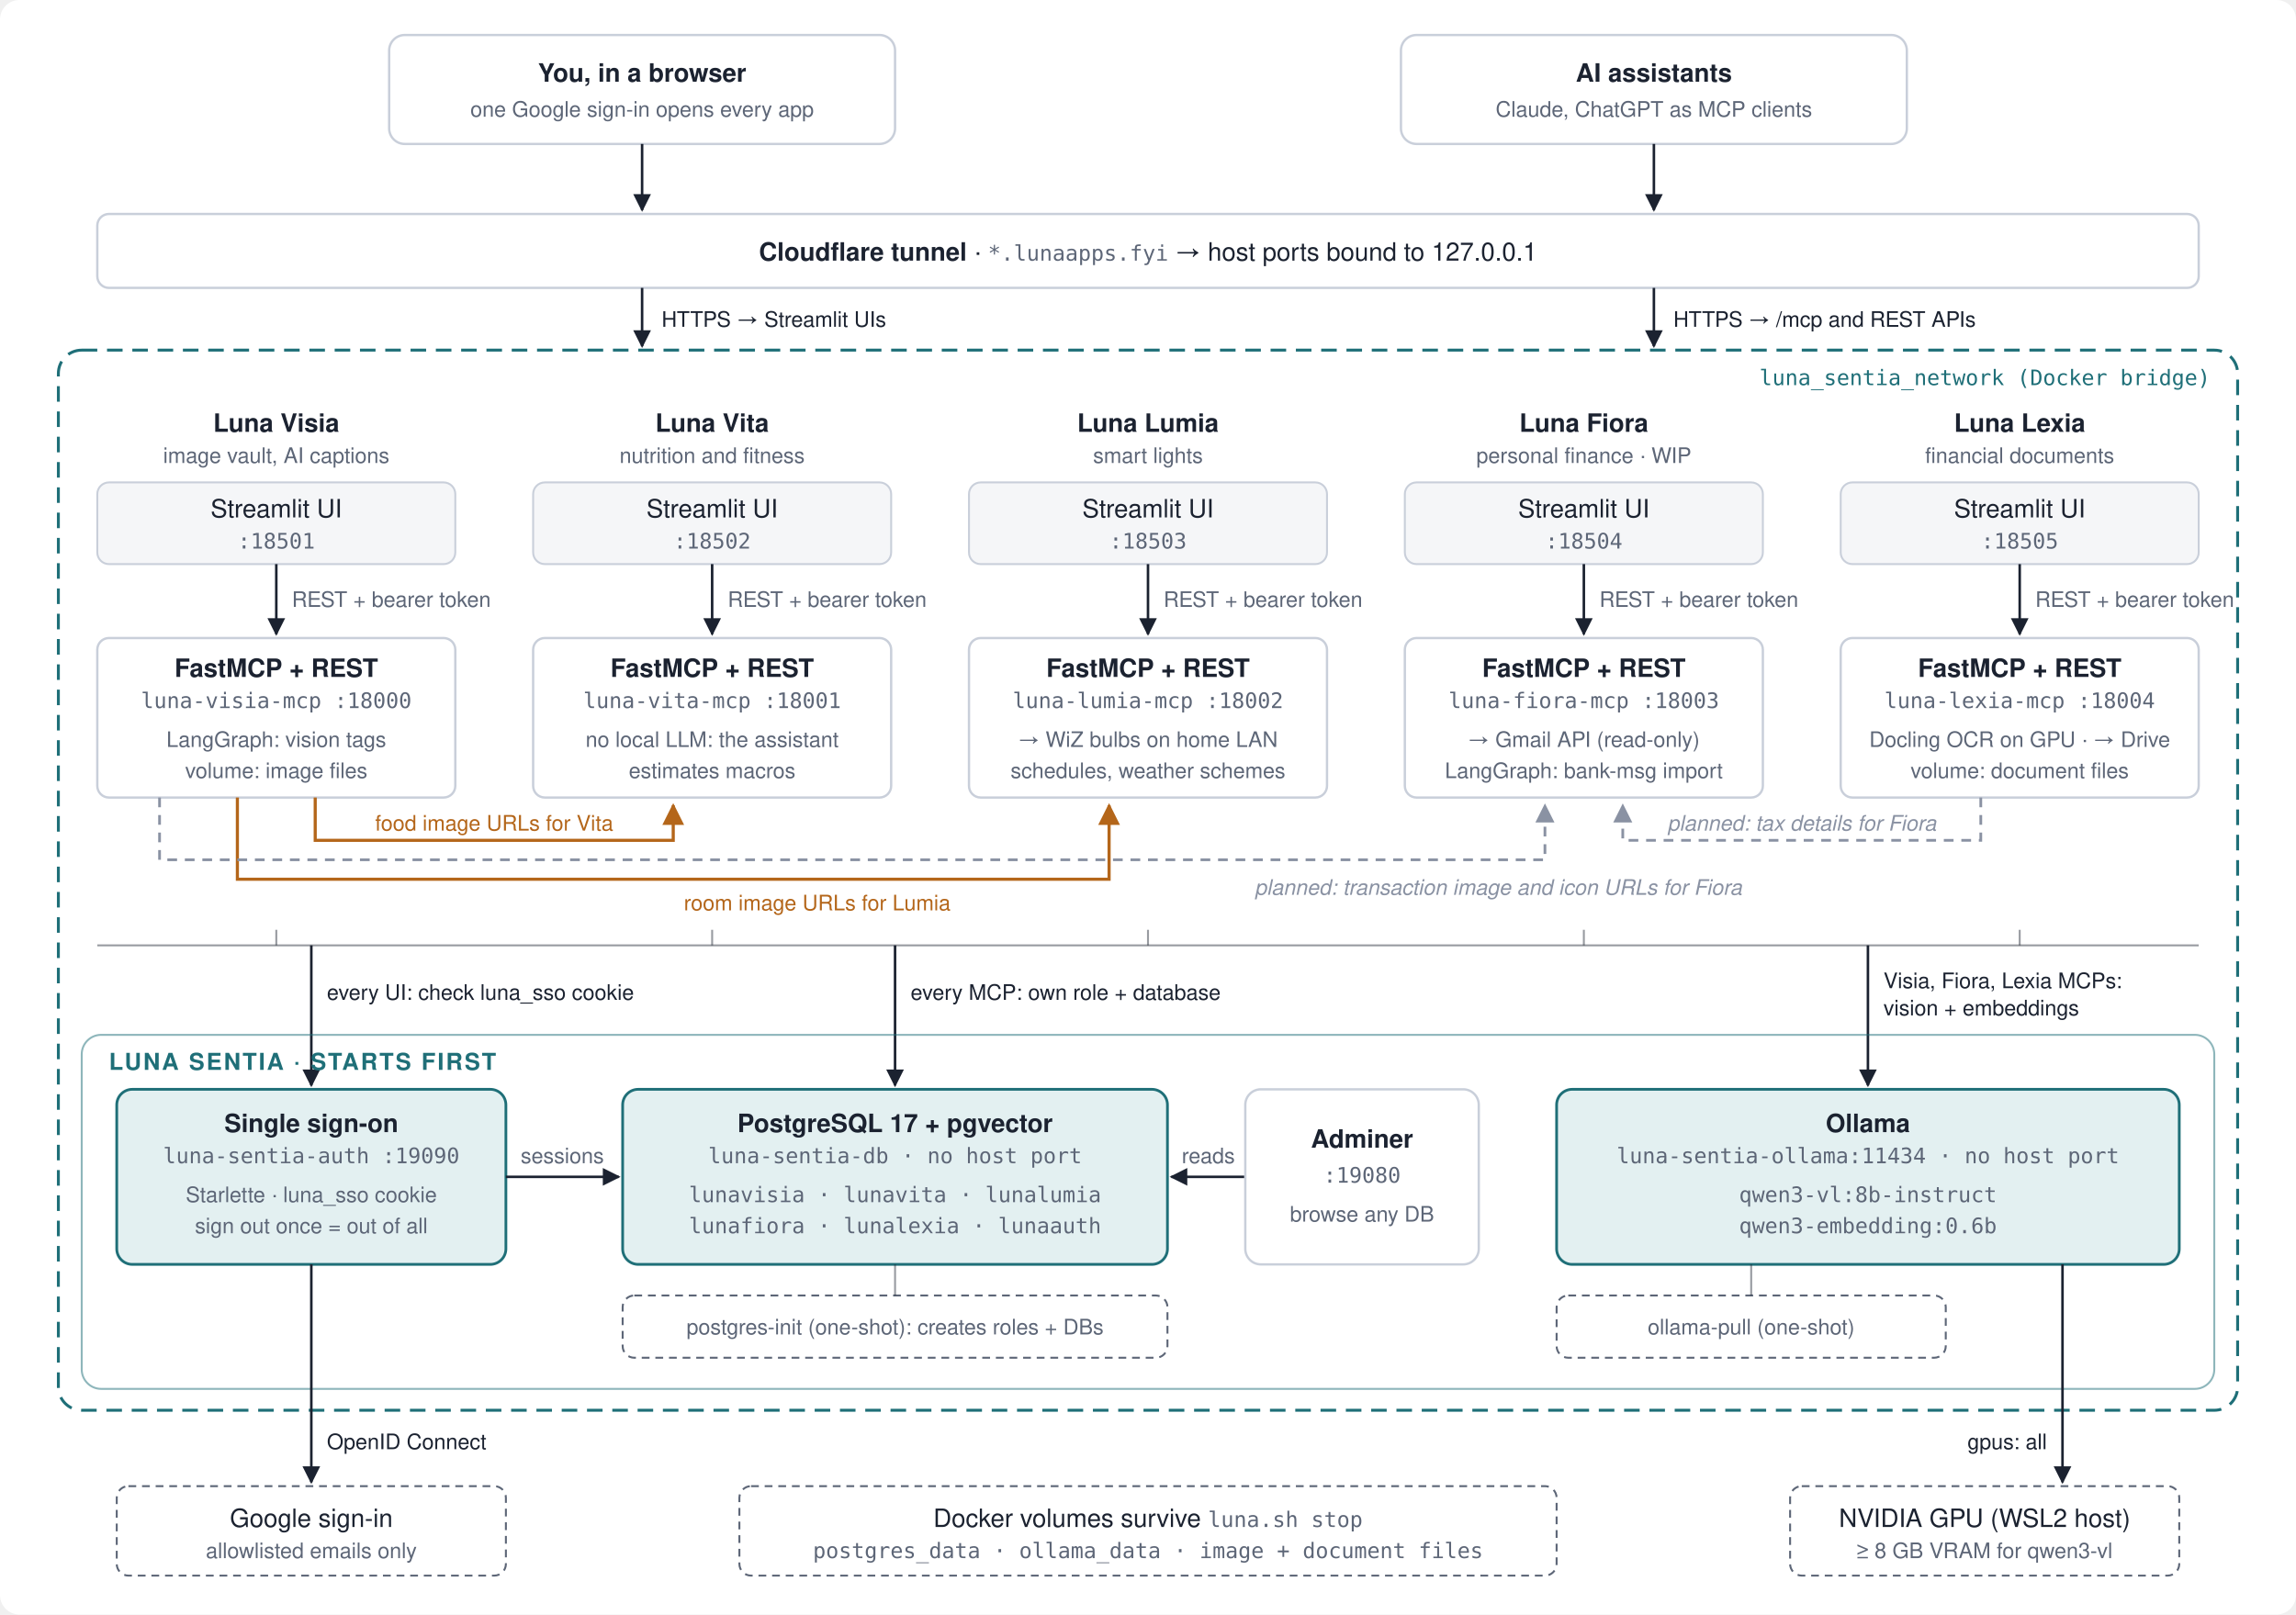
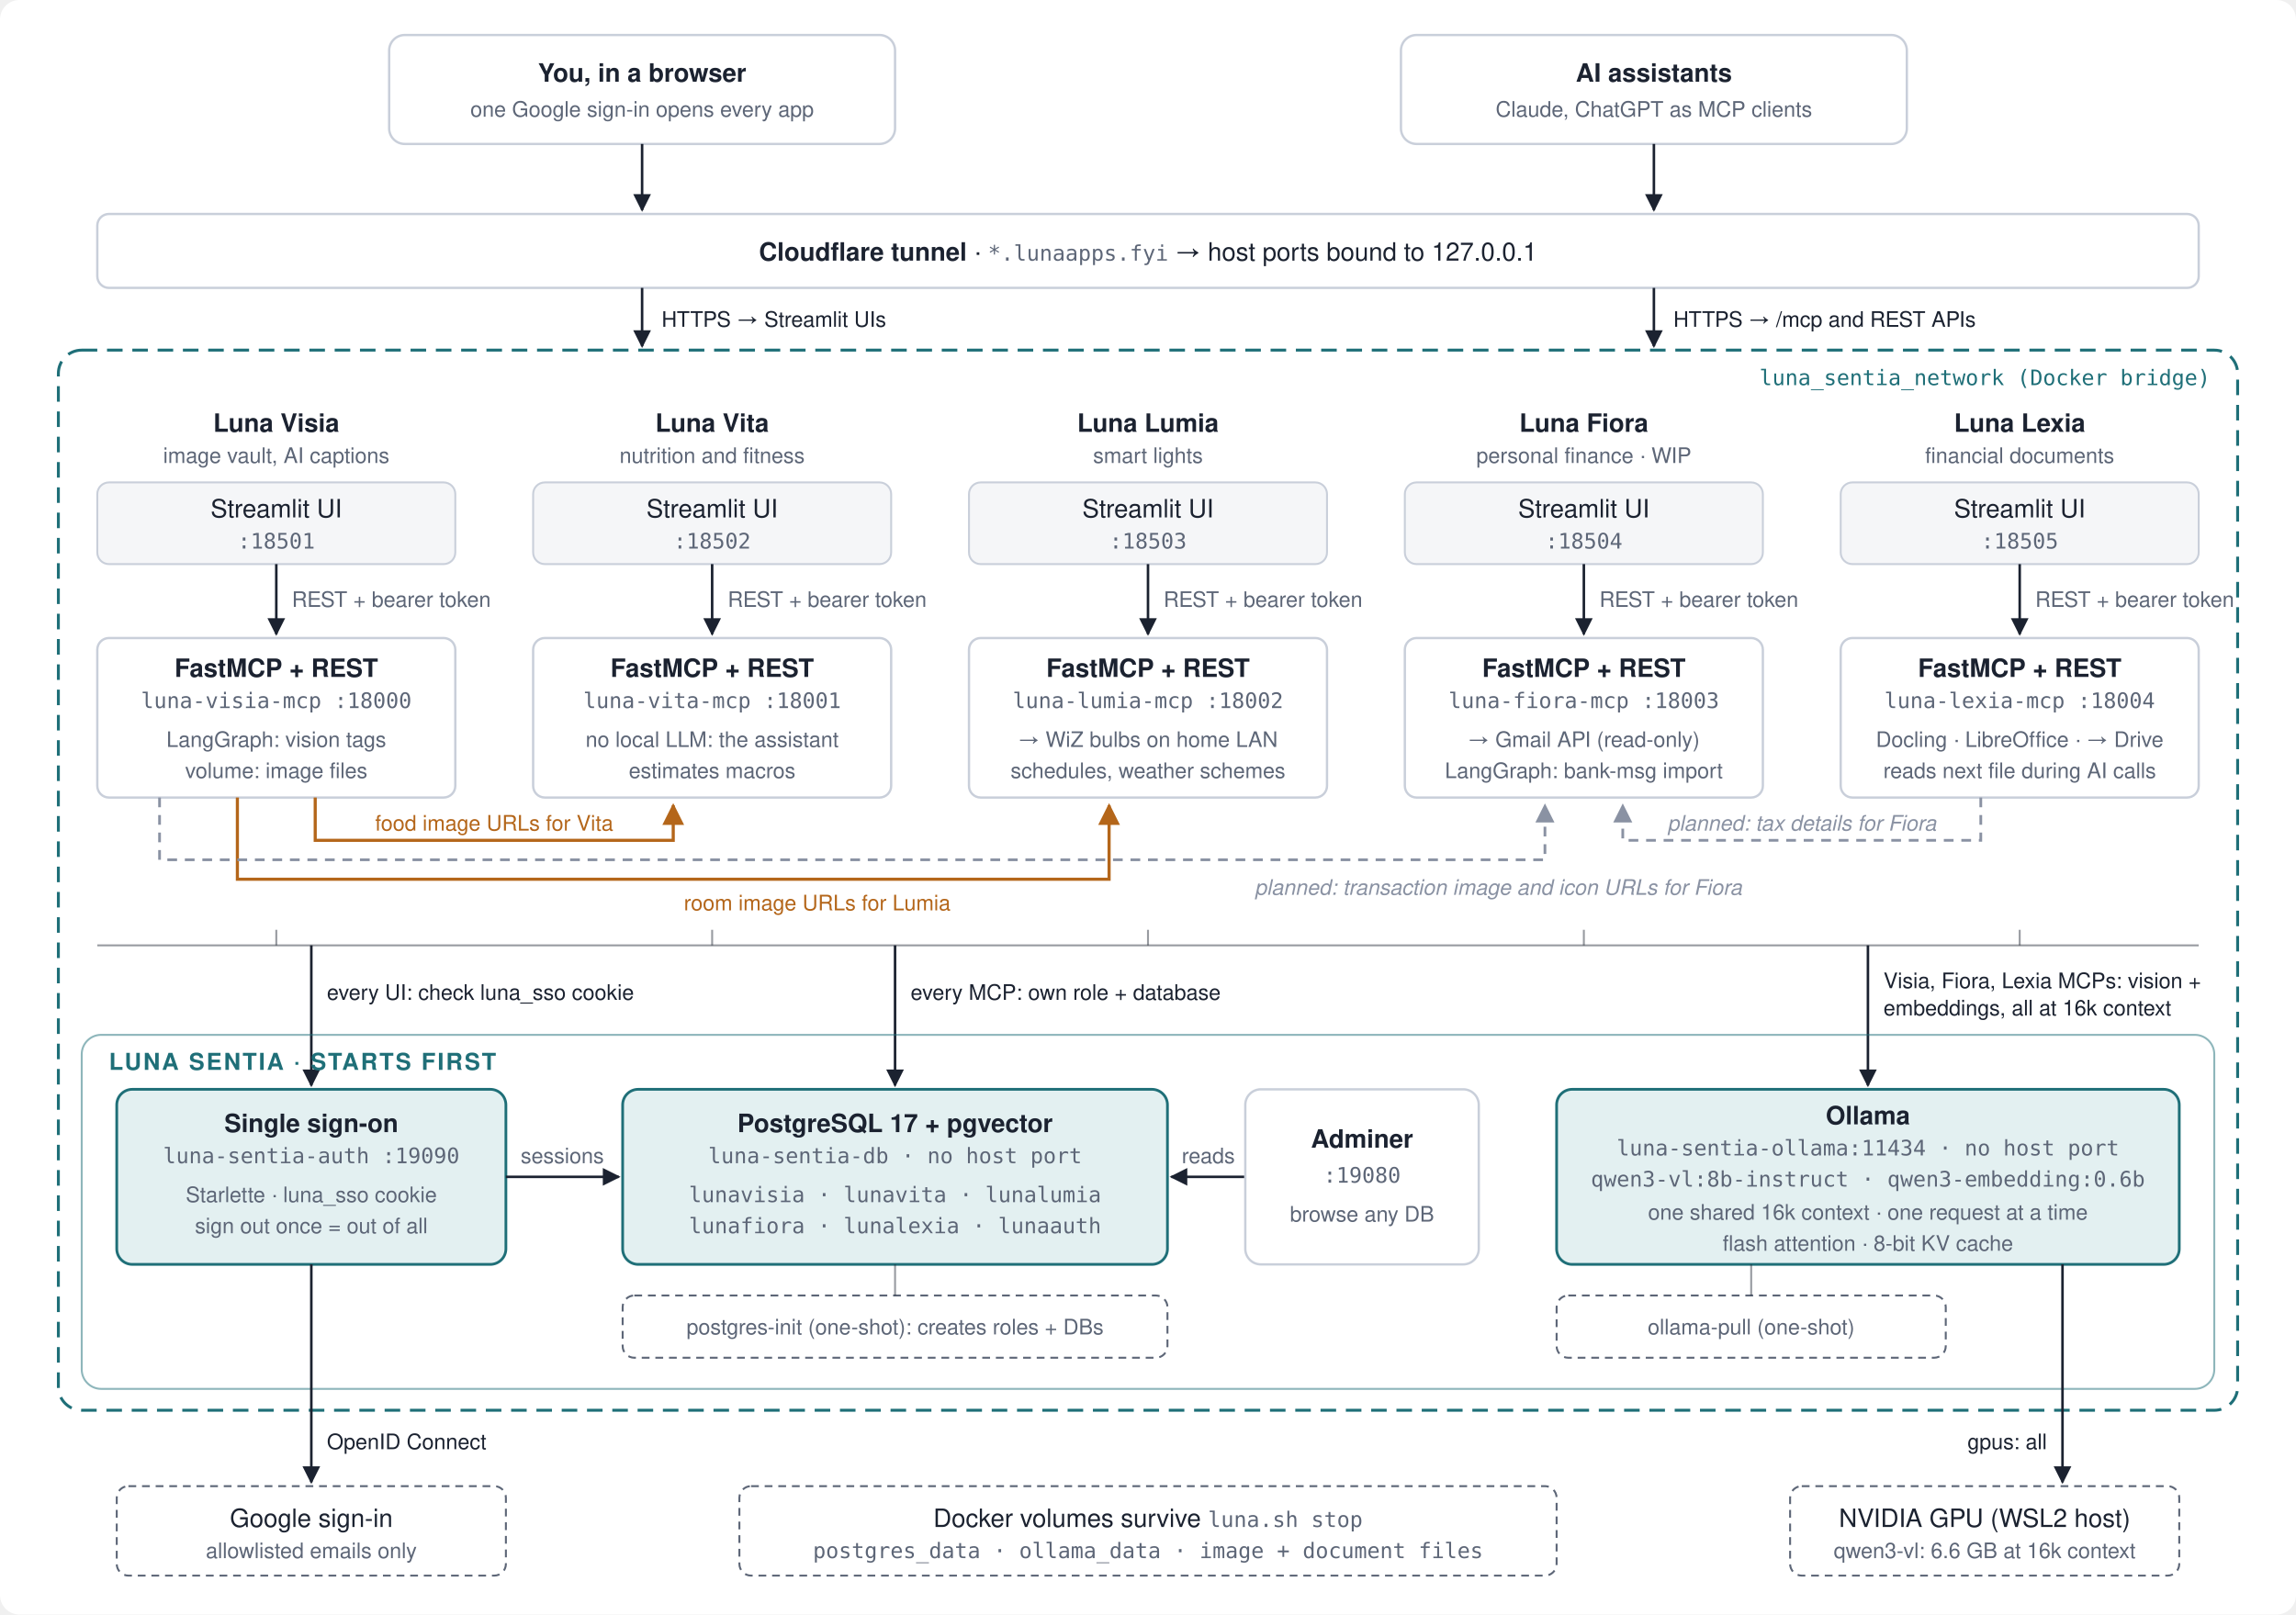
- <svg xmlns="http://www.w3.org/2000/svg" viewBox="0 0 1180 830" width="1180" height="830" role="img" aria-label="Clients reach five Luna apps through a Cloudflare tunnel. Every app runs a Streamlit UI and a FastMCP service on the shared luna_sentia_network, and relies on Luna Sentia for sign-on, PostgreSQL and Ollama.">
+ <svg xmlns="http://www.w3.org/2000/svg" viewBox="0 0 1180 830" width="1180" height="830" role="img" aria-label="Clients reach five Luna apps through a Cloudflare tunnel. Every app runs a Streamlit UI and a FastMCP service on the shared luna_sentia_network, and relies on Luna Sentia for sign-on, PostgreSQL and Ollama. Every app asks Ollama for the same 16k context, so they share one loaded copy of Qwen3-VL.">
  <style>
svg{font-family:-apple-system,"Segoe UI",Helvetica,Arial,sans-serif}
.b{font-weight:600}.m{font-family:ui-monospace,SFMono-Regular,Menlo,Consolas,monospace;font-size:11px}
.bg{fill:#ffffff}.hc{fill:#1b2230}.hl{fill:#b4661a}.hp{fill:#8a92a3}
.box{fill:#ffffff;stroke:#c9cfda;stroke-width:1.2}.app{fill:#f5f6f8;stroke:#c9cfda}
.core{fill:#e3f0f1;stroke:#1f6f78;stroke-width:1.4}.ext{fill:none;stroke:#5d6677;stroke-dasharray:4 3}
.net{fill:none;stroke:#1f6f78;stroke-width:1.5;stroke-dasharray:8 5}.zone{fill:none;stroke:#1f6f78;stroke-opacity:.5}
.arrow{stroke:#1b2230;stroke-width:1.3;fill:none}.rule,.rule line{stroke:#1b2230;stroke-opacity:.45}
.xlink{stroke:#b4661a;stroke-width:1.6;fill:none}.plan{stroke:#8a92a3;stroke-width:1.4;fill:none;stroke-dasharray:5 4}
.t{fill:#1b2230;font-size:13px}.s{fill:#5d6677;font-size:11px}.m{fill:#5d6677}.mc{fill:#1f6f78}
.lbl{fill:#1b2230;font-size:11px}.lk{fill:#b4661a;font-size:11px;font-weight:500}.pl{fill:#8a92a3;font-size:11px;font-style:italic}
.ct{fill:#1f6f78;font-size:12px;font-weight:600;letter-spacing:.08em}
@media (prefers-color-scheme:dark){
.bg{fill:#1a2029}.hc{fill:#e4e8ef}.hl{fill:#e3a35f}.hp{fill:#78819a}
.box{fill:#1a2029;stroke:#343d4b;stroke-width:1.2}.app{fill:#11151c;stroke:#343d4b}
.core{fill:#17303a;stroke:#5fb8c1;stroke-width:1.4}.ext{fill:none;stroke:#98a2b3;stroke-dasharray:4 3}
.net{fill:none;stroke:#5fb8c1;stroke-width:1.5;stroke-dasharray:8 5}.zone{fill:none;stroke:#5fb8c1;stroke-opacity:.5}
.arrow{stroke:#e4e8ef;stroke-width:1.3;fill:none}.rule,.rule line{stroke:#e4e8ef;stroke-opacity:.45}
.xlink{stroke:#e3a35f;stroke-width:1.6;fill:none}.plan{stroke:#78819a;stroke-width:1.4;fill:none;stroke-dasharray:5 4}
.t{fill:#e4e8ef;font-size:13px}.s{fill:#98a2b3;font-size:11px}.m{fill:#98a2b3}.mc{fill:#5fb8c1}
.lbl{fill:#e4e8ef;font-size:11px}.lk{fill:#e3a35f;font-size:11px;font-weight:500}.pl{fill:#78819a;font-size:11px;font-style:italic}
.ct{fill:#5fb8c1;font-size:12px;font-weight:600;letter-spacing:.08em}
}
</style>
  <rect class="bg" x="0" y="0" width="1180" height="830" rx="10" />
  <defs>
    <marker id="ah" viewBox="0 0 10 10" refX="9" refY="5" markerWidth="7" markerHeight="7" orient="auto-start-reverse">
      <path d="M0,0 L10,5 L0,10 z" class="hc" />
    </marker>
    <marker id="ahl" viewBox="0 0 10 10" refX="9" refY="5" markerWidth="7" markerHeight="7" orient="auto-start-reverse">
      <path d="M0,0 L10,5 L0,10 z" class="hl" />
    </marker>
    <marker id="ahp" viewBox="0 0 10 10" refX="9" refY="5" markerWidth="7" markerHeight="7" orient="auto-start-reverse">
      <path d="M0,0 L10,5 L0,10 z" class="hp" />
    </marker>
  </defs>
  <rect class="box" x="200" y="18" width="260" height="56" rx="8" />
  <text class="t b" x="330" y="42" text-anchor="middle">You, in a browser</text>
  <text class="s" x="330" y="60" text-anchor="middle">one Google sign-in opens every app</text>
  <rect class="box" x="720" y="18" width="260" height="56" rx="8" />
  <text class="t b" x="850" y="42" text-anchor="middle">AI assistants</text>
  <text class="s" x="850" y="60" text-anchor="middle">Claude, ChatGPT as MCP clients</text>
  <line class="arrow" x1="330" y1="74" x2="330" y2="108" marker-end="url(#ah)" />
  <line class="arrow" x1="850" y1="74" x2="850" y2="108" marker-end="url(#ah)" />
  <rect class="box" x="50" y="110" width="1080" height="38" rx="6" />
  <text class="t" x="590" y="134" text-anchor="middle">
    <tspan class="b">Cloudflare tunnel</tspan> · <tspan class="m">*.lunaapps.fyi</tspan> → host ports bound to 127.0.0.1</text>
  <line class="arrow" x1="330" y1="148" x2="330" y2="178" marker-end="url(#ah)" />
  <text class="lbl" x="340" y="168">HTTPS → Streamlit UIs</text>
  <line class="arrow" x1="850" y1="148" x2="850" y2="178" marker-end="url(#ah)" />
  <text class="lbl" x="860" y="168">HTTPS → /mcp and REST APIs</text>
  <rect class="net" x="30" y="180" width="1120" height="545" rx="12" />
  <text class="m mc" x="1136" y="198" text-anchor="end">luna_sentia_network (Docker bridge)</text>
  <g>
    <text class="t b" x="142" y="222" text-anchor="middle">Luna Visia</text>
    <text class="s" x="142" y="238" text-anchor="middle">image vault, AI captions</text>
    <text class="t b" x="366" y="222" text-anchor="middle">Luna Vita</text>
    <text class="s" x="366" y="238" text-anchor="middle">nutrition and fitness</text>
    <text class="t b" x="590" y="222" text-anchor="middle">Luna Lumia</text>
    <text class="s" x="590" y="238" text-anchor="middle">smart lights</text>
    <text class="t b" x="814" y="222" text-anchor="middle">Luna Fiora</text>
    <text class="s" x="814" y="238" text-anchor="middle">personal finance · WIP</text>
    <text class="t b" x="1038" y="222" text-anchor="middle">Luna Lexia</text>
    <text class="s" x="1038" y="238" text-anchor="middle">financial documents</text>
  </g>
  <g>
    <rect class="app" x="50" y="248" width="184" height="42" rx="6" />
    <rect class="app" x="274" y="248" width="184" height="42" rx="6" />
    <rect class="app" x="498" y="248" width="184" height="42" rx="6" />
    <rect class="app" x="722" y="248" width="184" height="42" rx="6" />
    <rect class="app" x="946" y="248" width="184" height="42" rx="6" />
    <text class="t" x="142" y="266" text-anchor="middle">Streamlit UI</text>
    <text class="m" x="142" y="282" text-anchor="middle">:18501</text>
    <text class="t" x="366" y="266" text-anchor="middle">Streamlit UI</text>
    <text class="m" x="366" y="282" text-anchor="middle">:18502</text>
    <text class="t" x="590" y="266" text-anchor="middle">Streamlit UI</text>
    <text class="m" x="590" y="282" text-anchor="middle">:18503</text>
    <text class="t" x="814" y="266" text-anchor="middle">Streamlit UI</text>
    <text class="m" x="814" y="282" text-anchor="middle">:18504</text>
    <text class="t" x="1038" y="266" text-anchor="middle">Streamlit UI</text>
    <text class="m" x="1038" y="282" text-anchor="middle">:18505</text>
  </g>
  <g>
    <line class="arrow" x1="142" y1="290" x2="142" y2="326" marker-end="url(#ah)" />
    <line class="arrow" x1="366" y1="290" x2="366" y2="326" marker-end="url(#ah)" />
    <line class="arrow" x1="590" y1="290" x2="590" y2="326" marker-end="url(#ah)" />
    <line class="arrow" x1="814" y1="290" x2="814" y2="326" marker-end="url(#ah)" />
    <line class="arrow" x1="1038" y1="290" x2="1038" y2="326" marker-end="url(#ah)" />
    <text class="s" x="150" y="312">REST + bearer token</text>
    <text class="s" x="374" y="312">REST + bearer token</text>
    <text class="s" x="598" y="312">REST + bearer token</text>
    <text class="s" x="822" y="312">REST + bearer token</text>
    <text class="s" x="1046" y="312">REST + bearer token</text>
  </g>
  <g>
    <rect class="box" x="50" y="328" width="184" height="82" rx="6" />
    <rect class="box" x="274" y="328" width="184" height="82" rx="6" />
    <rect class="box" x="498" y="328" width="184" height="82" rx="6" />
    <rect class="box" x="722" y="328" width="184" height="82" rx="6" />
    <rect class="box" x="946" y="328" width="184" height="82" rx="6" />
    <text class="t b" x="142" y="348" text-anchor="middle">FastMCP + REST</text>
    <text class="m" x="142" y="364" text-anchor="middle">luna-visia-mcp :18000</text>
    <text class="s" x="142" y="384" text-anchor="middle">LangGraph: vision tags</text>
    <text class="s" x="142" y="400" text-anchor="middle">volume: image files</text>
    <text class="t b" x="366" y="348" text-anchor="middle">FastMCP + REST</text>
    <text class="m" x="366" y="364" text-anchor="middle">luna-vita-mcp :18001</text>
    <text class="s" x="366" y="384" text-anchor="middle">no local LLM: the assistant</text>
    <text class="s" x="366" y="400" text-anchor="middle">estimates macros</text>
    <text class="t b" x="590" y="348" text-anchor="middle">FastMCP + REST</text>
    <text class="m" x="590" y="364" text-anchor="middle">luna-lumia-mcp :18002</text>
    <text class="s" x="590" y="384" text-anchor="middle">→ WiZ bulbs on home LAN</text>
    <text class="s" x="590" y="400" text-anchor="middle">schedules, weather schemes</text>
    <text class="t b" x="814" y="348" text-anchor="middle">FastMCP + REST</text>
    <text class="m" x="814" y="364" text-anchor="middle">luna-fiora-mcp :18003</text>
    <text class="s" x="814" y="384" text-anchor="middle">→ Gmail API (read-only)</text>
    <text class="s" x="814" y="400" text-anchor="middle">LangGraph: bank-msg import</text>
    <text class="t b" x="1038" y="348" text-anchor="middle">FastMCP + REST</text>
    <text class="m" x="1038" y="364" text-anchor="middle">luna-lexia-mcp :18004</text>
-     <text class="s" x="1038" y="384" text-anchor="middle">Docling OCR on GPU · → Drive</text>
-     <text class="s" x="1038" y="400" text-anchor="middle">volume: document files</text>
+     <text class="s" x="1038" y="384" text-anchor="middle">Docling · LibreOffice · → Drive</text>
+     <text class="s" x="1038" y="400" text-anchor="middle">reads next file during AI calls</text>
  </g>
  <polyline class="xlink" points="162,410 162,432 346,432 346,414" marker-end="url(#ahl)" />
  <text class="lk" x="254" y="427" text-anchor="middle">food image URLs for Vita</text>
  <polyline class="xlink" points="122,410 122,452 570,452 570,414" marker-end="url(#ahl)" />
  <text class="lk" x="420" y="468" text-anchor="middle">room image URLs for Lumia</text>
  <polyline class="plan" points="1018,410 1018,432 834,432 834,414" marker-end="url(#ahp)" />
  <text class="pl" x="926" y="427" text-anchor="middle">planned: tax details for Fiora</text>
  <polyline class="plan" points="82,410 82,442 794,442 794,414" marker-end="url(#ahp)" />
  <text class="pl" x="770" y="460" text-anchor="middle">planned: transaction image and icon URLs for Fiora</text>
  <line x1="50" y1="486" x2="1130" y2="486" class="rule" stroke-opacity=".45" />
  <g class="rule" stroke-opacity=".45">
    <line x1="142" y1="478" x2="142" y2="486" />
    <line x1="366" y1="478" x2="366" y2="486" />
    <line x1="590" y1="478" x2="590" y2="486" />
    <line x1="814" y1="478" x2="814" y2="486" />
    <line x1="1038" y1="478" x2="1038" y2="486" />
  </g>
  <line class="arrow" x1="160" y1="486" x2="160" y2="558" marker-end="url(#ah)" />
  <text class="lbl" x="168" y="514">every UI: check luna_sso cookie</text>
  <line class="arrow" x1="460" y1="486" x2="460" y2="558" marker-end="url(#ah)" />
  <text class="lbl" x="468" y="514">every MCP: own role + database</text>
  <line class="arrow" x1="960" y1="486" x2="960" y2="558" marker-end="url(#ah)" />
-   <text class="lbl" x="968" y="508">Visia, Fiora, Lexia MCPs:</text>
-   <text class="lbl" x="968" y="522">vision + embeddings</text>
+   <text class="lbl" x="968" y="508">Visia, Fiora, Lexia MCPs: vision +</text>
+   <text class="lbl" x="968" y="522">embeddings, all at 16k context</text>
  <rect class="zone" x="42" y="532" width="1096" height="182" rx="10" />
  <text class="ct" x="56" y="550">LUNA SENTIA · STARTS FIRST</text>
  <rect class="core" x="60" y="560" width="200" height="90" rx="8" />
  <text class="t b" x="160" y="582" text-anchor="middle">Single sign-on</text>
  <text class="m" x="160" y="598" text-anchor="middle">luna-sentia-auth :19090</text>
  <text class="s" x="160" y="618" text-anchor="middle">Starlette · luna_sso cookie</text>
  <text class="s" x="160" y="634" text-anchor="middle">sign out once = out of all</text>
  <line class="arrow" x1="260" y1="605" x2="318" y2="605" marker-end="url(#ah)" />
  <text class="s" x="289" y="598" text-anchor="middle">sessions</text>
  <rect class="core" x="320" y="560" width="280" height="90" rx="8" />
  <text class="t b" x="460" y="582" text-anchor="middle">PostgreSQL 17 + pgvector</text>
  <text class="m" x="460" y="598" text-anchor="middle">luna-sentia-db · no host port</text>
  <text class="m" x="460" y="618" text-anchor="middle">lunavisia · lunavita · lunalumia</text>
  <text class="m" x="460" y="634" text-anchor="middle">lunafiora · lunalexia · lunaauth</text>
  <line class="arrow" x1="640" y1="605" x2="602" y2="605" marker-end="url(#ah)" />
  <text class="s" x="621" y="598" text-anchor="middle">reads</text>
  <rect class="box" x="640" y="560" width="120" height="90" rx="8" />
  <text class="t b" x="700" y="590" text-anchor="middle">Adminer</text>
  <text class="m" x="700" y="608" text-anchor="middle">:19080</text>
  <text class="s" x="700" y="628" text-anchor="middle">browse any DB</text>
  <rect class="core" x="800" y="560" width="320" height="90" rx="8" />
-   <text class="t b" x="960" y="582" text-anchor="middle">Ollama</text>
-   <text class="m" x="960" y="598" text-anchor="middle">luna-sentia-ollama:11434 · no host port</text>
-   <text class="m" x="960" y="618" text-anchor="middle">qwen3-vl:8b-instruct</text>
-   <text class="m" x="960" y="634" text-anchor="middle">qwen3-embedding:0.6b</text>
+   <text class="t b" x="960" y="578" text-anchor="middle">Ollama</text>
+   <text class="m" x="960" y="594" text-anchor="middle">luna-sentia-ollama:11434 · no host port</text>
+   <text class="m" x="960" y="610" text-anchor="middle">qwen3-vl:8b-instruct · qwen3-embedding:0.6b</text>
+   <text class="s" x="960" y="627" text-anchor="middle">one shared 16k context · one request at a time</text>
+   <text class="s" x="960" y="643" text-anchor="middle">flash attention · 8-bit KV cache</text>
  <rect class="ext" x="320" y="666" width="280" height="32" rx="6" />
  <text class="s" x="460" y="686" text-anchor="middle">postgres-init (one-shot): creates roles + DBs</text>
  <line x1="460" y1="650" x2="460" y2="666" class="rule" stroke-opacity=".45" />
  <rect class="ext" x="800" y="666" width="200" height="32" rx="6" />
  <text class="s" x="900" y="686" text-anchor="middle">ollama-pull (one-shot)</text>
  <line x1="900" y1="650" x2="900" y2="666" class="rule" stroke-opacity=".45" />
  <line class="arrow" x1="160" y1="650" x2="160" y2="762" marker-end="url(#ah)" />
  <text class="lbl" x="168" y="745">OpenID Connect</text>
  <rect class="ext" x="60" y="764" width="200" height="46" rx="6" />
  <text class="t" x="160" y="785" text-anchor="middle">Google sign-in</text>
  <text class="s" x="160" y="801" text-anchor="middle">allowlisted emails only</text>
  <line class="arrow" x1="1060" y1="650" x2="1060" y2="762" marker-end="url(#ah)" />
  <text class="lbl" x="1052" y="745" text-anchor="end">gpus: all</text>
  <rect class="ext" x="920" y="764" width="200" height="46" rx="6" />
  <text class="t" x="1020" y="785" text-anchor="middle">NVIDIA GPU (WSL2 host)</text>
-   <text class="s" x="1020" y="801" text-anchor="middle">≥ 8 GB VRAM for qwen3-vl</text>
+   <text class="s" x="1020" y="801" text-anchor="middle">qwen3-vl: 6.6 GB at 16k context</text>
  <rect class="ext" x="380" y="764" width="420" height="46" rx="6" />
  <text class="t" x="590" y="785" text-anchor="middle">Docker volumes survive <tspan class="m">luna.sh stop</tspan>
  </text>
  <text class="m" x="590" y="801" text-anchor="middle">postgres_data · ollama_data · image + document files</text>
</svg>
